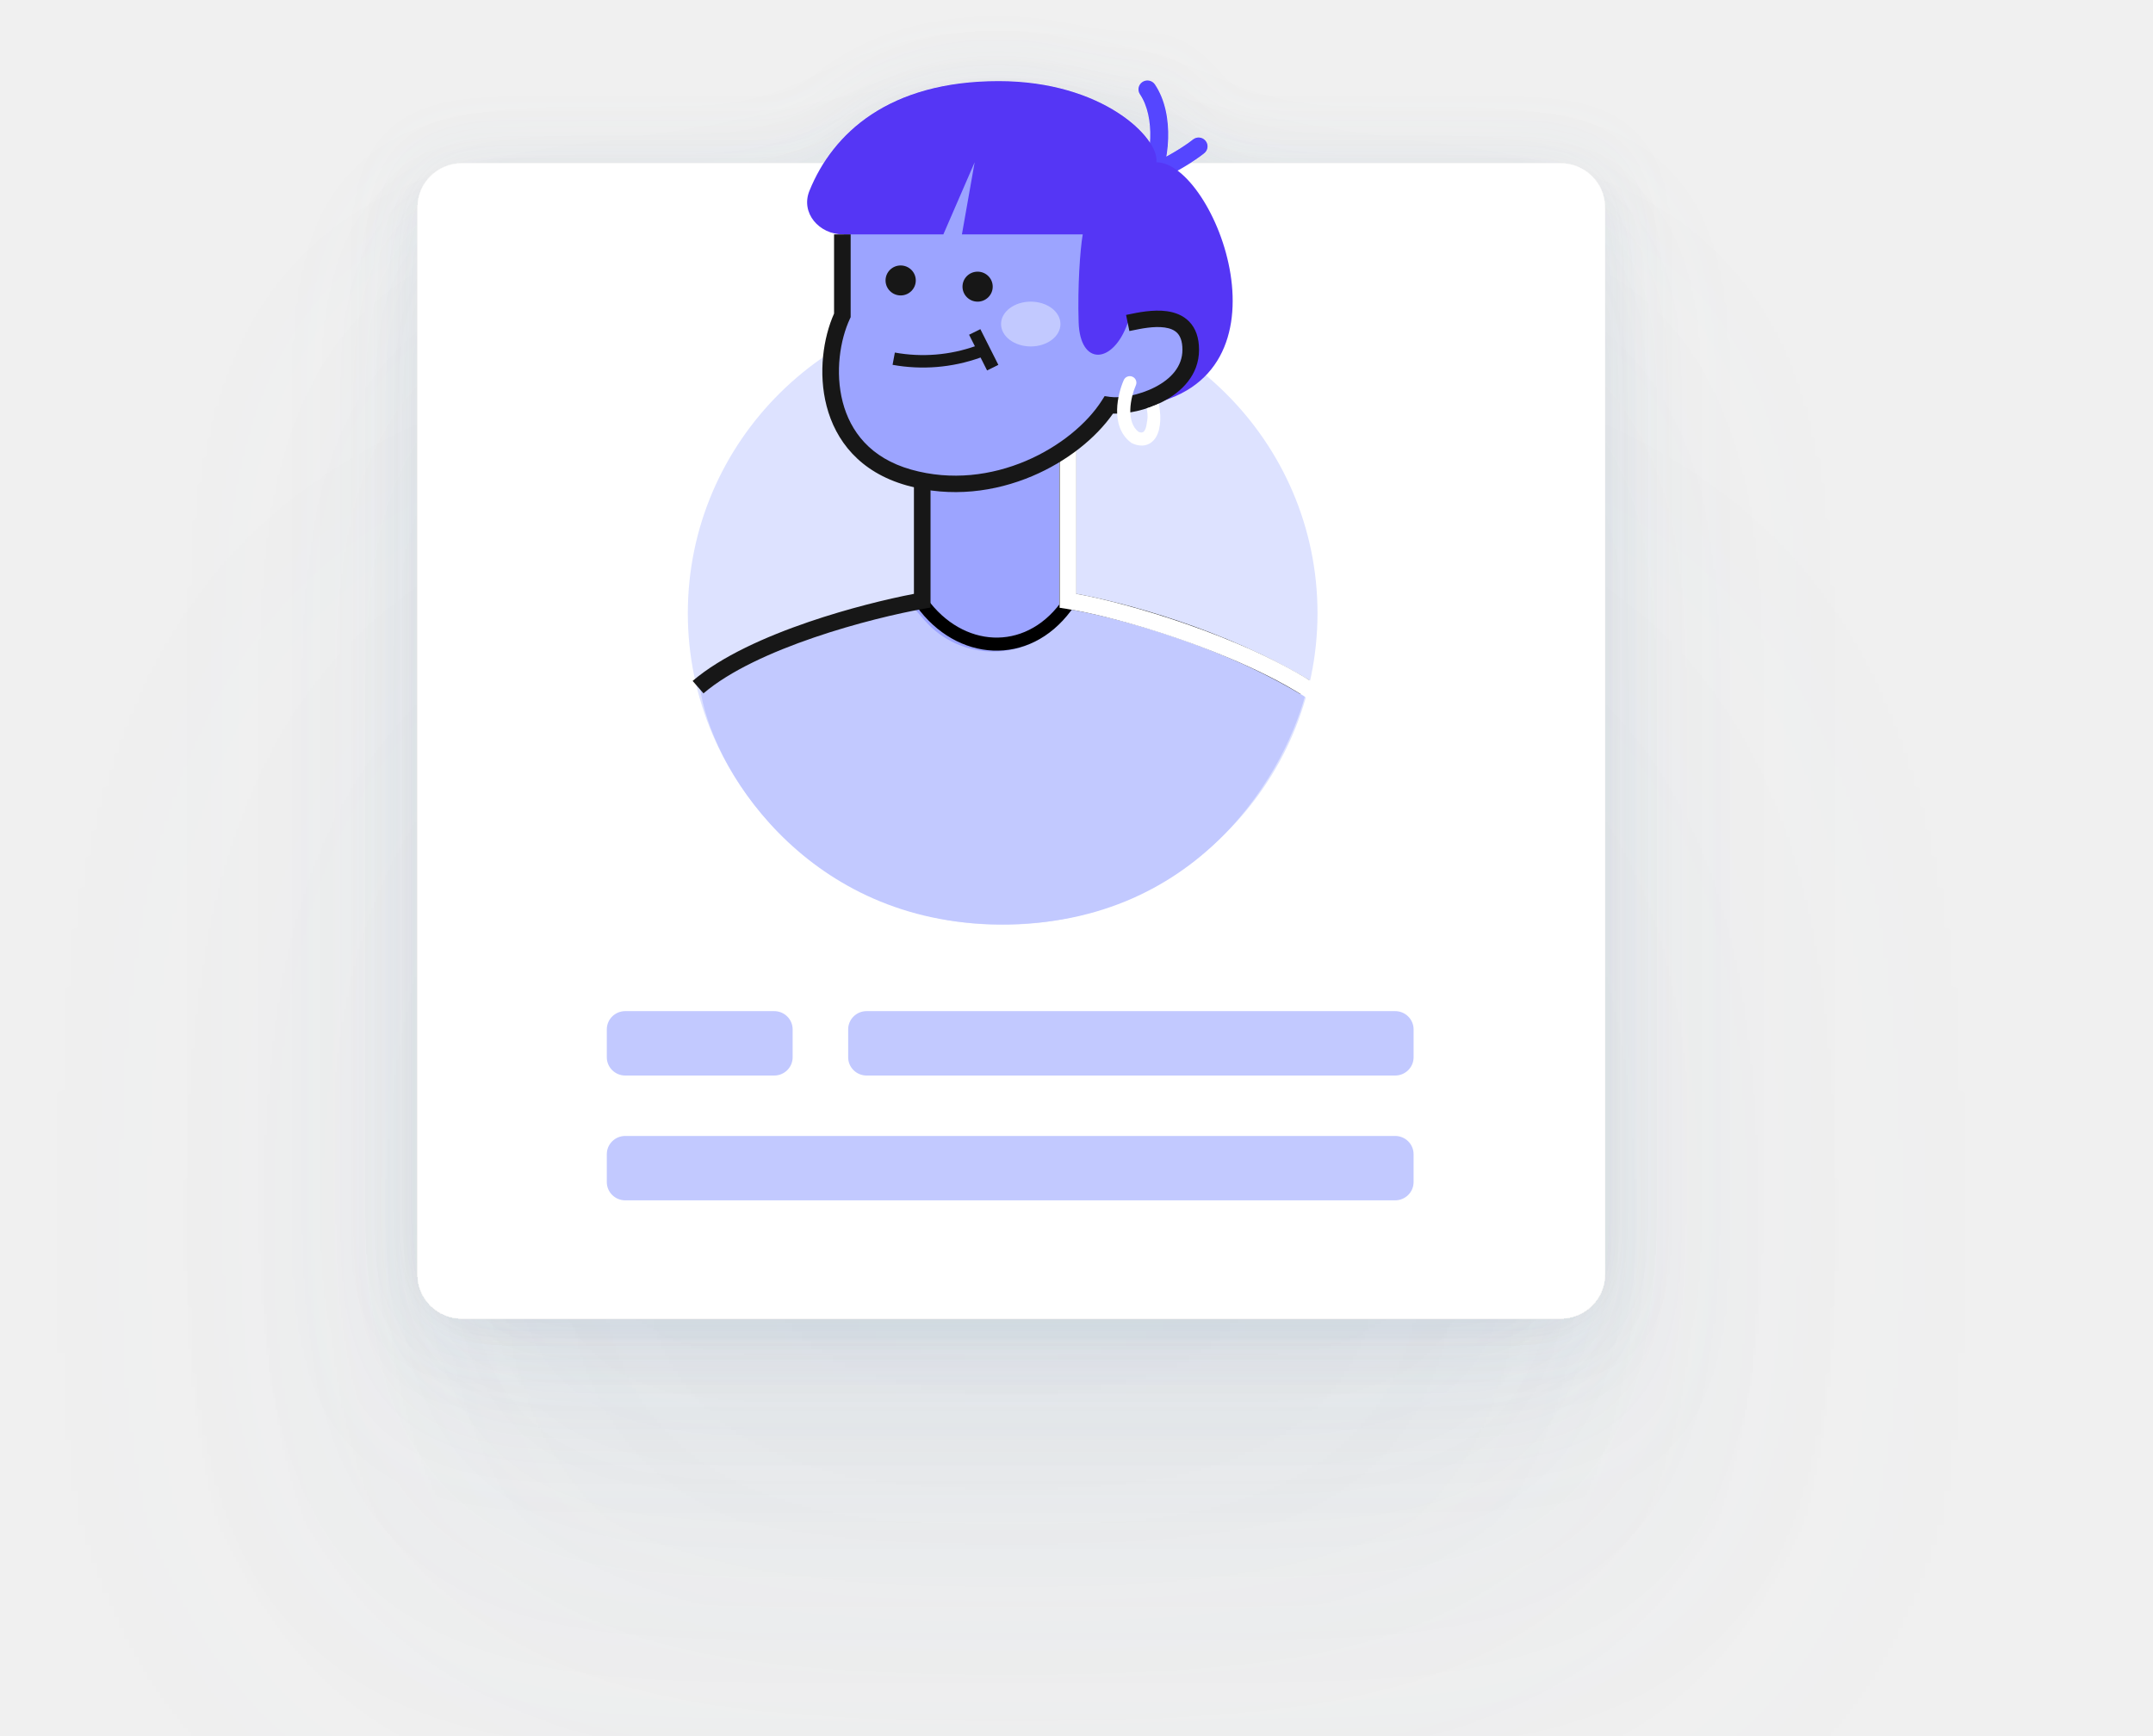
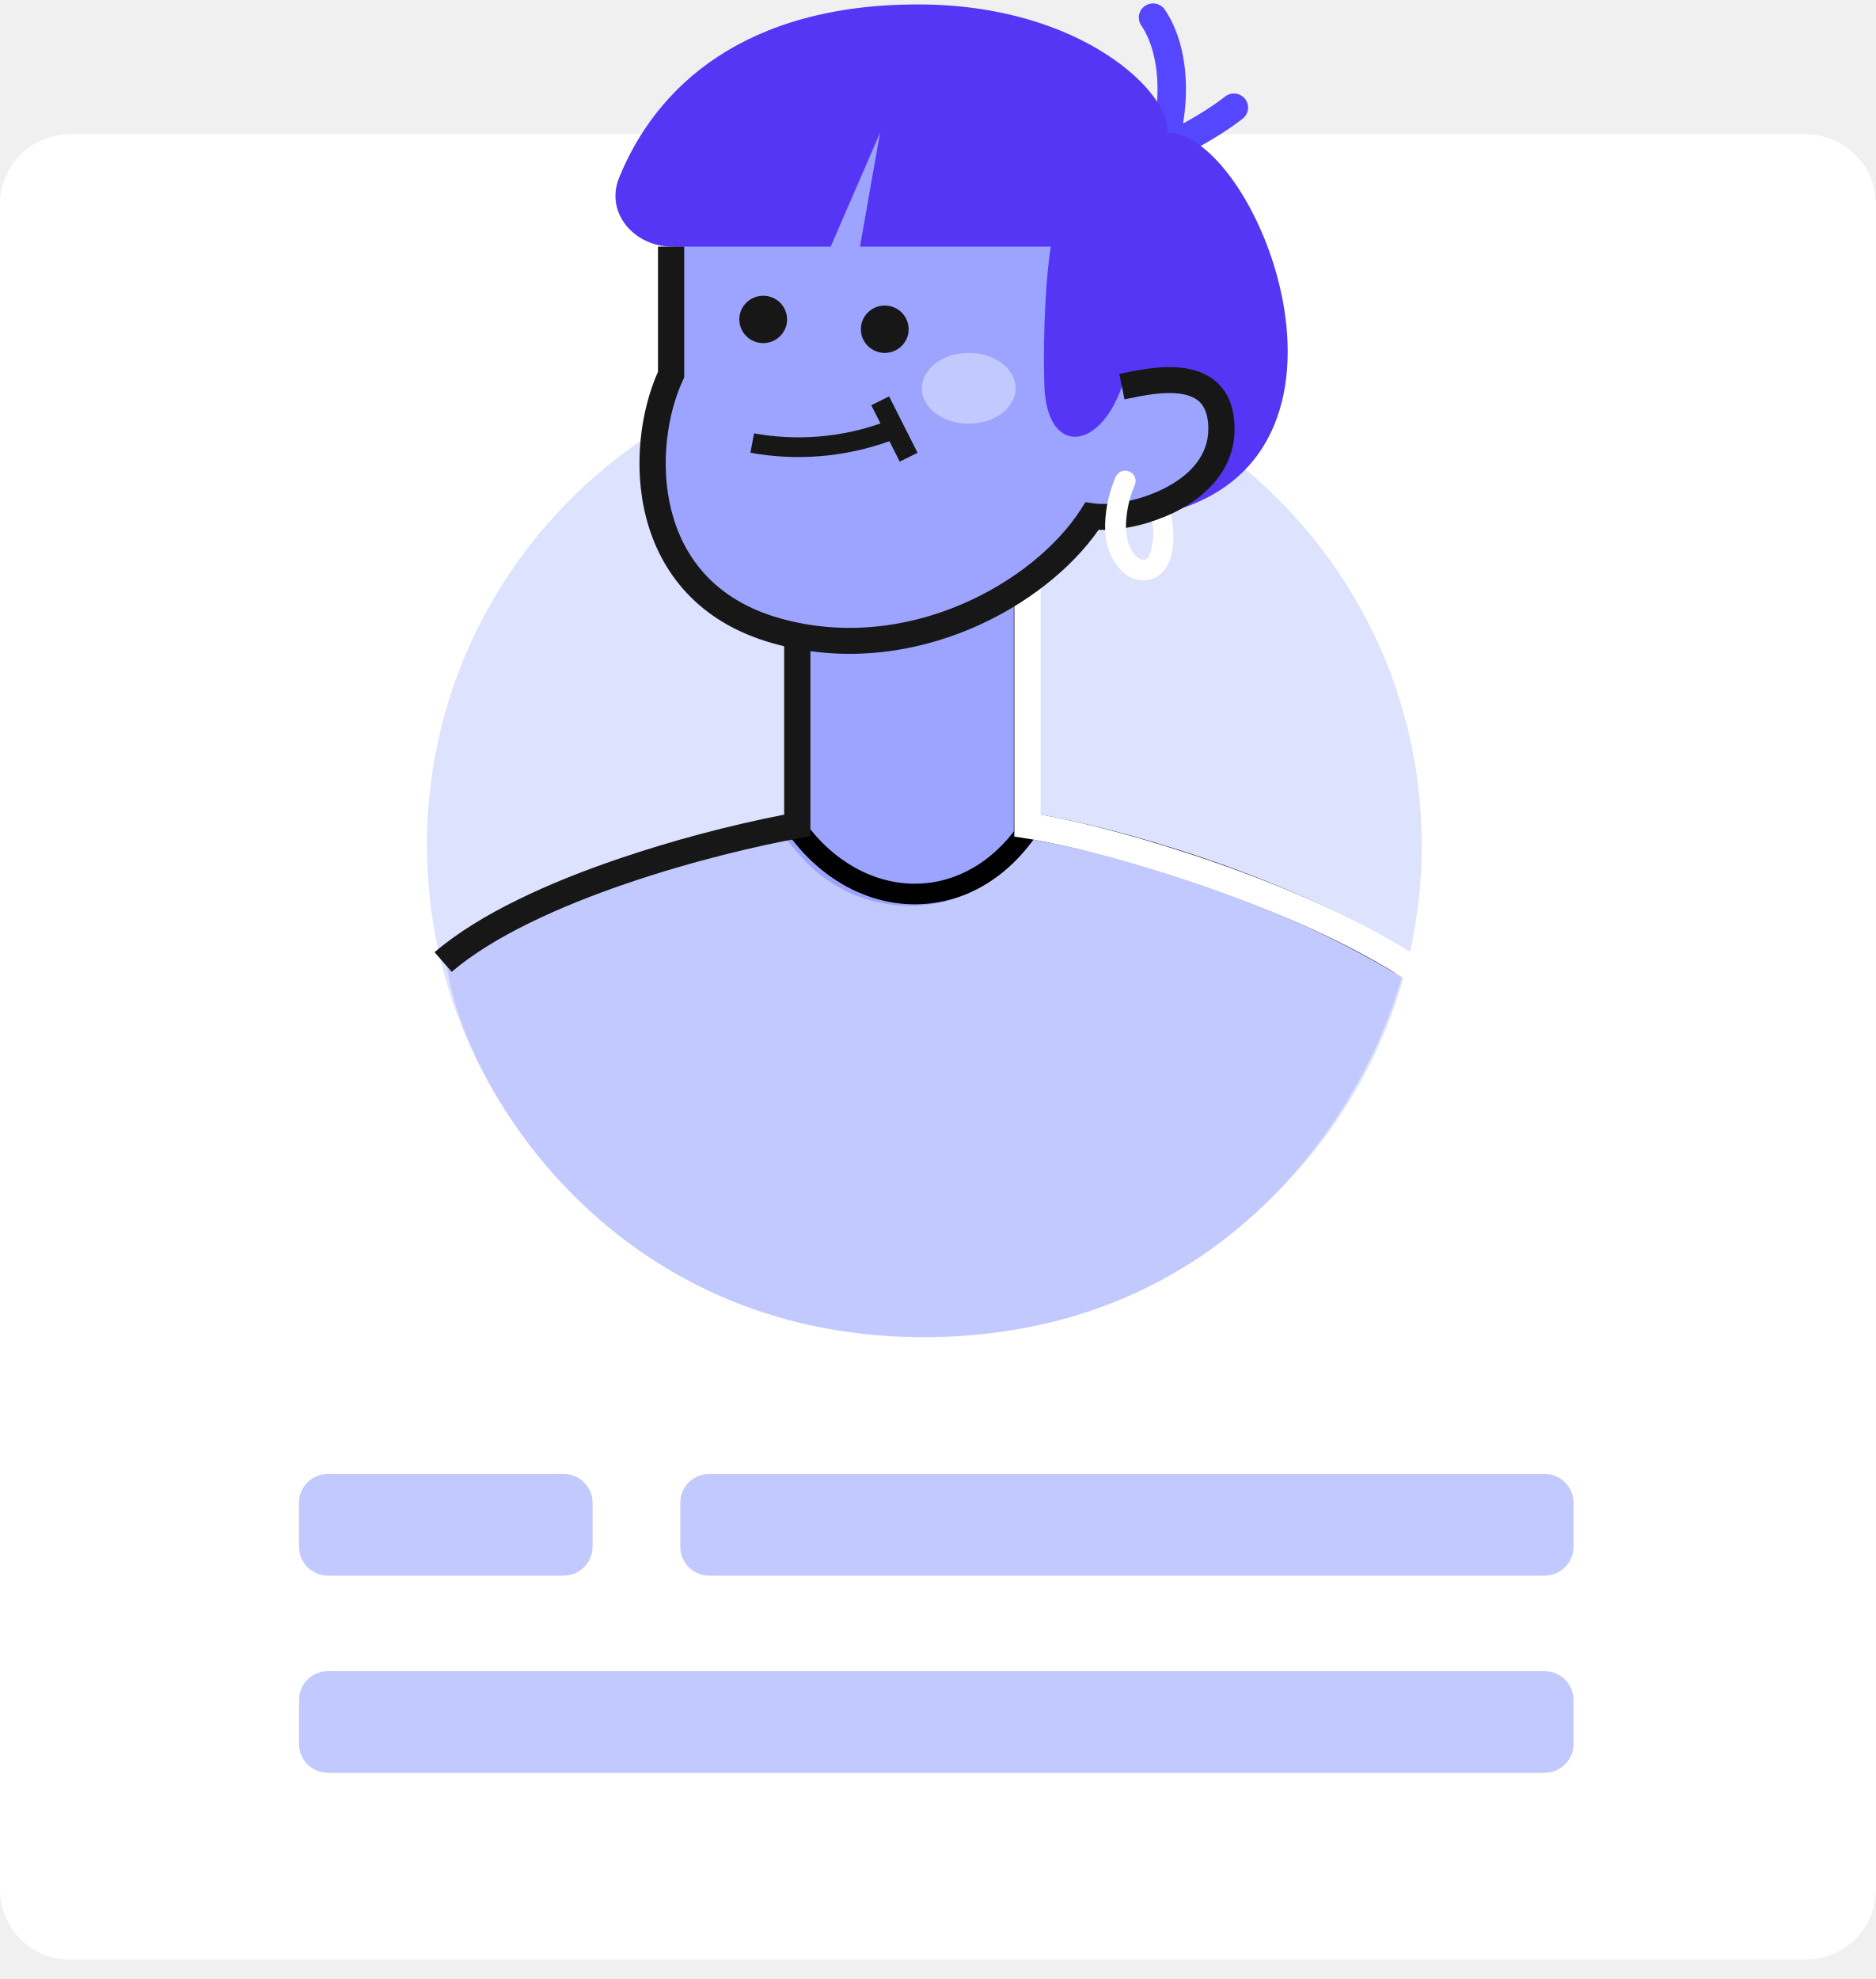
- <svg xmlns="http://www.w3.org/2000/svg" width="165" height="133" viewBox="0 0 165 133" fill="none">
-   <g id="portrait_nonbinaire">
-     <g id="Group 571" filter="url(#filter0_ddddd_3119_1460)">
-       <path id="Rectangle 397" d="M32 15.89C32 14.024 33.528 12.512 35.414 12.512L119.586 12.512C121.472 12.512 123 14.024 123 15.89V87.779V97.683C123 99.549 121.472 101.061 119.586 101.061L35.414 101.061C33.528 101.061 32 99.549 32 97.683V87.779V15.89Z" fill="white" />
-       <path id="Rectangle 566" d="M46.504 78.898C46.504 78.125 47.137 77.498 47.918 77.498H59.332C60.113 77.498 60.746 78.125 60.746 78.898V81.034C60.746 81.807 60.113 82.434 59.332 82.434H47.918C47.137 82.434 46.504 81.807 46.504 81.034V78.898Z" fill="#C2C9FF" />
-       <path id="Rectangle 567" d="M65.001 78.898C65.001 78.125 65.634 77.498 66.415 77.498H106.92C107.701 77.498 108.334 78.125 108.334 78.898V81.034C108.334 81.807 107.701 82.434 106.92 82.434H66.415C65.634 82.434 65.001 81.807 65.001 81.034V78.898Z" fill="#C2C9FF" />
-       <path id="Rectangle 568" d="M46.504 88.465C46.504 87.692 47.137 87.065 47.918 87.065H106.919C107.7 87.065 108.333 87.692 108.333 88.465V90.601C108.333 91.374 107.7 92 106.919 92H47.918C47.137 92 46.504 91.374 46.504 90.601V88.465Z" fill="#C2C9FF" />
-       <path id="Ellipse 392" d="M100.97 46.999C100.97 60.187 90.168 70.879 76.842 70.879C63.516 70.879 52.713 60.187 52.713 46.999C52.713 33.811 63.516 23.119 76.842 23.119C90.168 23.119 100.97 33.811 100.97 46.999Z" fill="#DDE2FF" />
-       <path id="Vector 544" d="M72.086 46.181C64.581 46.182 56.657 50.467 53.633 52.609C54.41 58.687 61.541 70.376 75.847 70.841C91.986 71.364 98.777 58.772 100.174 52.694C97.205 50.654 87 47.474 82.395 46.181C82.086 46.181 79.591 46.181 72.086 46.181Z" fill="#C2C9FF" />
-       <path id="Vector 56 (Stroke)" fill-rule="evenodd" clip-rule="evenodd" d="M88.365 12.518C89.601 11.929 90.737 11.232 91.429 10.686C91.727 10.451 92.16 10.499 92.397 10.794C92.634 11.088 92.585 11.518 92.287 11.753C91.495 12.379 90.264 13.127 88.962 13.748C87.667 14.365 86.228 14.892 85.026 15.018L84.883 13.661C85.85 13.559 87.121 13.111 88.365 12.518Z" fill="#5546FF" />
-       <path id="Vector 541" d="M70.148 46.73L70.736 37.158C77.174 37.59 80.602 35.404 81.511 34.256L82.161 46.73L81.273 47.691C78.446 50.752 73.587 50.68 70.851 47.537L70.148 46.73Z" fill="#9CA4FF" />
-       <path id="Vector 543" d="M70.645 46.181C73.553 50.192 78.662 50.541 81.665 46.525" stroke="black" stroke-linecap="square" />
-       <path id="Vector 57 (Stroke)" fill-rule="evenodd" clip-rule="evenodd" d="M88.148 10.596C88.19 9.315 87.944 8.093 87.362 7.227C87.151 6.913 87.237 6.489 87.554 6.281C87.871 6.072 88.299 6.157 88.51 6.471C89.308 7.658 89.574 9.197 89.527 10.641C89.48 12.089 89.114 13.54 88.543 14.601L87.325 13.958C87.781 13.111 88.107 11.872 88.148 10.596Z" fill="#5546FF" />
-       <path id="Vector 61 (Stroke)" fill-rule="evenodd" clip-rule="evenodd" d="M82.454 45.508L82.454 32.887L81.181 32.887L81.181 46.576L81.717 46.661C84.898 47.164 92.977 49.184 99.674 53.205L100.334 52.128C93.802 48.206 86.036 46.15 82.454 45.508ZM70.041 45.516L70.041 35.049L71.314 35.049L71.314 46.566L70.79 46.659C68.834 47.007 65.625 47.754 62.388 48.86C59.133 49.972 55.926 51.421 53.913 53.143L53.081 52.19C55.285 50.305 58.683 48.793 61.972 47.669C65.005 46.633 68.011 45.906 70.041 45.516Z" fill="#171717" />
-       <path id="Vector 219 (Stroke)" fill-rule="evenodd" clip-rule="evenodd" d="M81.209 33.988H82.482V45.512C84.556 45.883 87.653 46.691 90.912 47.826C94.464 49.063 98.254 50.707 101.142 52.635L100.43 53.679C97.671 51.837 93.994 50.235 90.489 49.014C86.986 47.793 83.701 46.969 81.747 46.666L81.209 46.582V33.988Z" fill="white" />
-       <path id="Vector 54" d="M84.973 31.042C82.577 34.791 75.888 39.079 69.281 36.33C63.486 33.92 62.816 31.209 64.189 25.543C64.456 21.953 64.586 17.498 65.005 14.973L72.143 9.272L79.382 12.562L86.57 18.186V24.614C87.902 24.346 91.254 23.594 91.254 26.808C91.254 30.022 86.837 31.31 84.973 31.042Z" fill="#9CA4FF" />
-       <path id="Ellipse 381" d="M70.183 21.495C70.183 22.129 69.664 22.644 69.025 22.644C68.385 22.644 67.866 22.129 67.866 21.495C67.866 20.86 68.385 20.346 69.025 20.346C69.664 20.346 70.183 20.86 70.183 21.495Z" fill="#171717" />
-       <path id="Vector 55" d="M90.565 24.757C90.013 23.662 87.576 24.301 86.426 24.757C85.297 27.941 82.769 28.074 82.664 24.697C82.578 21.956 82.775 19.136 82.978 17.964L73.719 17.964L74.695 12.437L72.297 17.964L64.598 17.964C62.772 17.964 61.346 16.323 62.031 14.63C63.819 10.203 68.125 6.215 76.54 6.215C84.528 6.215 88.875 10.595 88.623 12.437C93.068 12.437 99.662 29.083 87.612 31.077C92.162 28.075 91.117 25.851 90.565 24.757Z" fill="#5536F5" />
-       <path id="Vector 60 (Stroke)" fill-rule="evenodd" clip-rule="evenodd" d="M65.192 17.964H63.92V24.034C63.094 25.883 62.692 28.594 63.349 31.123C64.032 33.752 65.864 36.183 69.484 37.204C72.897 38.167 76.278 37.689 79.104 36.493C81.769 35.366 83.983 33.583 85.295 31.702C86.372 31.746 87.845 31.441 89.107 30.789C90.547 30.046 91.891 28.75 91.891 26.808C91.891 25.89 91.638 25.171 91.149 24.661C90.667 24.158 90.033 23.937 89.428 23.853C88.37 23.706 87.182 23.955 86.505 24.096C86.43 24.112 86.361 24.127 86.299 24.139L86.553 25.373C86.621 25.36 86.694 25.345 86.768 25.329C87.473 25.184 88.432 24.986 89.251 25.1C89.686 25.161 90.009 25.302 90.225 25.527C90.433 25.745 90.618 26.12 90.618 26.808C90.618 28.081 89.753 29.035 88.518 29.672C87.276 30.314 85.841 30.53 85.065 30.419L84.656 30.36L84.436 30.706C83.316 32.457 81.22 34.228 78.604 35.335C75.996 36.438 72.917 36.863 69.833 35.993C66.693 35.107 65.165 33.053 64.582 30.81C63.989 28.526 64.381 26.045 65.134 24.434L65.192 24.309V17.964Z" fill="#171717" />
-       <path id="Ellipse 388" d="M76.079 21.971C76.079 22.605 75.561 23.12 74.921 23.12C74.281 23.12 73.763 22.605 73.763 21.971C73.763 21.336 74.281 20.822 74.921 20.822C75.561 20.822 76.079 21.336 76.079 21.971Z" fill="#171717" />
-       <path id="Vector 58 (Stroke)" fill-rule="evenodd" clip-rule="evenodd" d="M75.553 27.258L75.123 27.411C72.972 28.179 70.654 28.369 68.405 27.962L68.579 27.022C70.66 27.399 72.805 27.223 74.795 26.512L75.226 26.359L75.553 27.258Z" fill="#171717" />
-       <path id="Vector 59 (Stroke)" fill-rule="evenodd" clip-rule="evenodd" d="M75.647 28.392L74.268 25.656L75.132 25.229L76.511 27.965L75.647 28.392Z" fill="#171717" />
-       <path id="Ellipse 417" d="M81.27 24.836C81.27 25.785 80.251 26.553 78.994 26.553C77.737 26.553 76.718 25.785 76.718 24.836C76.718 23.888 77.737 23.119 78.994 23.119C80.251 23.119 81.27 23.888 81.27 24.836Z" fill="#C2C9FF" />
-       <path id="Vector 542 (Stroke)" fill-rule="evenodd" clip-rule="evenodd" d="M86.787 28.872C87.043 28.983 87.16 29.277 87.049 29.531C86.855 29.972 86.639 30.7 86.623 31.418C86.608 32.124 86.786 32.722 87.244 33.092C87.453 33.191 87.591 33.155 87.673 33.061C87.742 32.982 87.841 32.803 87.888 32.431C87.935 32.061 87.999 32.025 87.888 31.291C87.888 31.291 88.067 31.253 88.348 31.128C88.609 31.042 88.814 30.933 88.814 30.933C88.933 31.721 88.953 32.064 88.891 32.555C88.829 33.044 88.683 33.436 88.438 33.716C87.897 34.335 87.143 34.174 86.732 33.957L86.695 33.938L86.662 33.912C85.813 33.266 85.594 32.27 85.612 31.397C85.631 30.52 85.888 29.663 86.122 29.132C86.233 28.878 86.531 28.762 86.787 28.872Z" fill="white" />
-     </g>
-   </g>
-   <defs>
-     <filter id="filter0_ddddd_3119_1460" x="-10.001" y="0.916" width="175.002" height="184.146" filterUnits="userSpaceOnUse" color-interpolation-filters="sRGB">
-       <feFlood flood-opacity="0" result="BackgroundImageFix" />
-       <feColorMatrix in="SourceAlpha" type="matrix" values="0 0 0 0 0 0 0 0 0 0 0 0 0 0 0 0 0 0 127 0" result="hardAlpha" />
-       <feOffset dy="42.001" />
-       <feGaussianBlur stdDeviation="21" />
-       <feComposite in2="hardAlpha" operator="out" />
-       <feColorMatrix type="matrix" values="0 0 0 0 0.439 0 0 0 0 0.565 0 0 0 0 0.69 0 0 0 0.04 0" />
-       <feBlend mode="normal" in2="BackgroundImageFix" result="effect1_dropShadow_3119_1460" />
-       <feColorMatrix in="SourceAlpha" type="matrix" values="0 0 0 0 0 0 0 0 0 0 0 0 0 0 0 0 0 0 127 0" result="hardAlpha" />
-       <feOffset dy="15.75" />
-       <feGaussianBlur stdDeviation="10.5" />
-       <feComposite in2="hardAlpha" operator="out" />
-       <feColorMatrix type="matrix" values="0 0 0 0 0.439 0 0 0 0 0.565 0 0 0 0 0.69 0 0 0 0.05 0" />
-       <feBlend mode="normal" in2="effect1_dropShadow_3119_1460" result="effect2_dropShadow_3119_1460" />
-       <feColorMatrix in="SourceAlpha" type="matrix" values="0 0 0 0 0 0 0 0 0 0 0 0 0 0 0 0 0 0 127 0" result="hardAlpha" />
-       <feOffset dy="5.25" />
-       <feGaussianBlur stdDeviation="5.25" />
-       <feComposite in2="hardAlpha" operator="out" />
-       <feColorMatrix type="matrix" values="0 0 0 0 0.439 0 0 0 0 0.565 0 0 0 0 0.69 0 0 0 0.08 0" />
-       <feBlend mode="normal" in2="effect2_dropShadow_3119_1460" result="effect3_dropShadow_3119_1460" />
-       <feColorMatrix in="SourceAlpha" type="matrix" values="0 0 0 0 0 0 0 0 0 0 0 0 0 0 0 0 0 0 127 0" result="hardAlpha" />
-       <feOffset dy="2.625" />
-       <feGaussianBlur stdDeviation="2.625" />
-       <feComposite in2="hardAlpha" operator="out" />
-       <feColorMatrix type="matrix" values="0 0 0 0 0.439 0 0 0 0 0.565 0 0 0 0 0.69 0 0 0 0.05 0" />
-       <feBlend mode="normal" in2="effect3_dropShadow_3119_1460" result="effect4_dropShadow_3119_1460" />
-       <feColorMatrix in="SourceAlpha" type="matrix" values="0 0 0 0 0 0 0 0 0 0 0 0 0 0 0 0 0 0 127 0" result="hardAlpha" />
-       <feOffset />
-       <feGaussianBlur stdDeviation="2.625" />
-       <feComposite in2="hardAlpha" operator="out" />
-       <feColorMatrix type="matrix" values="0 0 0 0 0.439 0 0 0 0 0.565 0 0 0 0 0.69 0 0 0 0.1 0" />
-       <feBlend mode="normal" in2="effect4_dropShadow_3119_1460" result="effect5_dropShadow_3119_1460" />
-       <feBlend mode="normal" in="SourceGraphic" in2="effect5_dropShadow_3119_1460" result="shape" />
-     </filter>
-   </defs>
+ <svg xmlns="http://www.w3.org/2000/svg" width="91" height="96" fill="none">
+   <path d="M0 9.89c0-1.865 1.528-3.378 3.414-3.378h84.172C89.472 6.512 91 8.025 91 9.89V91.683c0 1.866-1.528 3.378-3.414 3.378H3.414C1.528 95.061 0 93.55 0 91.683V9.89Z" fill="#fff" />
+   <path d="M14.504 72.898c0-.773.633-1.4 1.414-1.4h11.414c.78 0 1.414.627 1.414 1.4v2.136c0 .773-.633 1.4-1.414 1.4H15.918a1.407 1.407 0 0 1-1.414-1.4v-2.136ZM33.001 72.898c0-.773.633-1.4 1.414-1.4H74.92c.78 0 1.414.627 1.414 1.4v2.136c0 .773-.633 1.4-1.414 1.4H34.415a1.407 1.407 0 0 1-1.414-1.4v-2.136ZM14.504 82.465c0-.773.633-1.4 1.414-1.4H74.92c.781 0 1.414.627 1.414 1.4V84.6c0 .773-.633 1.4-1.414 1.4h-59a1.407 1.407 0 0 1-1.415-1.4v-2.136Z" fill="#C2C9FF" />
+   <path d="M68.97 40.999c0 13.188-10.803 23.88-24.128 23.88-13.326 0-24.13-10.692-24.13-23.88 0-13.188 10.804-23.88 24.13-23.88C58.167 17.12 68.97 27.811 68.97 41Z" fill="#DDE2FF" />
+   <path d="M40.086 40.181c-7.505 0-15.43 4.286-18.453 6.428.777 6.078 7.908 17.767 22.214 18.232 16.14.523 22.93-12.07 24.327-18.146-2.969-2.04-13.174-5.221-17.779-6.514H40.087Z" fill="#C2C9FF" />
+   <path fill-rule="evenodd" clip-rule="evenodd" d="M56.365 6.518c1.236-.589 2.372-1.286 3.064-1.832a.693.693 0 0 1 .968.108.679.679 0 0 1-.11.96c-.792.625-2.023 1.373-3.325 1.994-1.295.617-2.734 1.144-3.936 1.27l-.143-1.357c.967-.102 2.238-.55 3.482-1.143Z" fill="#5546FF" />
+   <path d="m38.148 40.73.588-9.571c6.438.431 9.866-1.755 10.775-2.903l.65 12.474-.888.96c-2.827 3.062-7.687 2.99-10.422-.153l-.703-.807Z" fill="#9CA4FF" />
+   <path d="M38.645 40.181c2.908 4.011 8.017 4.36 11.02.344" stroke="#000" stroke-linecap="square" />
+   <path fill-rule="evenodd" clip-rule="evenodd" d="M56.148 4.596c.042-1.281-.204-2.503-.786-3.369a.678.678 0 0 1 .192-.946.694.694 0 0 1 .956.19c.798 1.187 1.064 2.726 1.017 4.17-.047 1.448-.413 2.899-.984 3.96l-1.218-.643c.456-.847.782-2.086.823-3.362Z" fill="#5546FF" />
+   <path fill-rule="evenodd" clip-rule="evenodd" d="M50.454 39.508v-12.62h-1.273v13.688l.536.085c3.181.503 11.26 2.523 17.957 6.544l.66-1.077c-6.532-3.922-14.298-5.978-17.88-6.62Zm-12.413.008V29.05h1.273v11.517l-.524.093c-1.956.348-5.165 1.095-8.402 2.201-3.255 1.112-6.462 2.56-8.475 4.283l-.832-.953c2.204-1.885 5.602-3.397 8.891-4.52a62.914 62.914 0 0 1 8.07-2.154Z" fill="#171717" />
+   <path fill-rule="evenodd" clip-rule="evenodd" d="M49.209 27.988h1.273v11.524c2.074.371 5.171 1.178 8.43 2.314 3.552 1.237 7.342 2.881 10.23 4.809l-.712 1.044c-2.76-1.842-6.436-3.444-9.941-4.665-3.503-1.22-6.788-2.045-8.742-2.348l-.538-.084V27.988Z" fill="#fff" />
+   <path d="M52.973 25.042c-2.396 3.75-9.085 8.037-15.692 5.288-5.795-2.41-6.465-5.121-5.091-10.787.266-3.59.396-8.045.815-10.57l7.138-5.7 7.239 3.29 7.189 5.623v6.428c1.33-.268 4.683-1.02 4.683 2.194s-4.417 4.502-6.28 4.234Z" fill="#9CA4FF" />
+   <path d="M38.183 15.495c0 .634-.519 1.149-1.158 1.149-.64 0-1.159-.515-1.159-1.15 0-.634.519-1.148 1.159-1.148s1.158.514 1.158 1.149Z" fill="#171717" />
+   <path d="M58.565 18.757c-.552-1.095-2.99-.456-4.139 0-1.129 3.184-3.657 3.317-3.762-.06-.086-2.741.111-5.561.314-6.733h-9.259l.976-5.527-2.398 5.527h-7.699c-1.826 0-3.252-1.641-2.567-3.334C31.82 4.203 36.125.215 44.54.215c7.988 0 12.334 4.38 12.082 6.222 4.445 0 11.04 16.646-1.01 18.64 4.549-3.002 3.504-5.226 2.952-6.32Z" fill="#5536F5" />
+   <path fill-rule="evenodd" clip-rule="evenodd" d="M33.192 11.964H31.92v6.07c-.826 1.85-1.228 4.56-.57 7.09.682 2.628 2.514 5.059 6.134 6.08 3.413.963 6.794.485 9.62-.71 2.665-1.128 4.879-2.911 6.191-4.792 1.077.044 2.55-.261 3.812-.913 1.44-.743 2.784-2.04 2.784-3.98 0-.92-.253-1.638-.742-2.148-.482-.503-1.116-.724-1.721-.808-1.058-.147-2.246.102-2.923.243l-.206.043.254 1.234c.069-.013.14-.028.215-.044.705-.145 1.664-.343 2.483-.229.435.06.758.202.974.427.208.218.393.593.393 1.281 0 1.273-.865 2.227-2.1 2.864-1.242.642-2.678.858-3.453.747l-.409-.059-.22.346c-1.12 1.751-3.216 3.522-5.832 4.629-2.608 1.103-5.687 1.528-8.77.658-3.14-.886-4.67-2.94-5.252-5.183-.593-2.284-.201-4.765.552-6.376l.058-.125v-6.345Z" fill="#171717" />
+   <path d="M44.08 15.97c0 .635-.52 1.15-1.159 1.15-.64 0-1.158-.515-1.158-1.15 0-.634.518-1.148 1.158-1.148.64 0 1.158.514 1.158 1.149Z" fill="#171717" />
+   <path fill-rule="evenodd" clip-rule="evenodd" d="m43.553 21.258-.43.153c-2.15.768-4.469.958-6.718.551l.174-.94c2.081.377 4.226.201 6.216-.51l.43-.153.328.899Z" fill="#171717" />
+   <path fill-rule="evenodd" clip-rule="evenodd" d="m43.647 22.392-1.38-2.736.865-.427 1.38 2.736-.865.427Z" fill="#171717" />
+   <path d="M49.27 18.836c0 .949-1.02 1.717-2.276 1.717-1.257 0-2.276-.768-2.276-1.717 0-.948 1.019-1.717 2.276-1.717s2.276.77 2.276 1.717Z" fill="#C2C9FF" />
+   <path fill-rule="evenodd" clip-rule="evenodd" d="M54.787 22.872c.256.11.373.405.262.659a5.311 5.311 0 0 0-.426 1.887c-.015.706.163 1.304.621 1.674.209.1.347.063.43-.03.068-.08.167-.259.214-.631.047-.37.111-.406 0-1.14 0 0 .18-.038.46-.163.26-.086.466-.195.466-.195.12.788.14 1.131.077 1.622-.062.489-.208.88-.453 1.16-.541.62-1.295.46-1.706.242l-.037-.02-.033-.025c-.849-.646-1.068-1.642-1.05-2.515a6.3 6.3 0 0 1 .51-2.265.508.508 0 0 1 .665-.26Z" fill="#fff" />
</svg>
